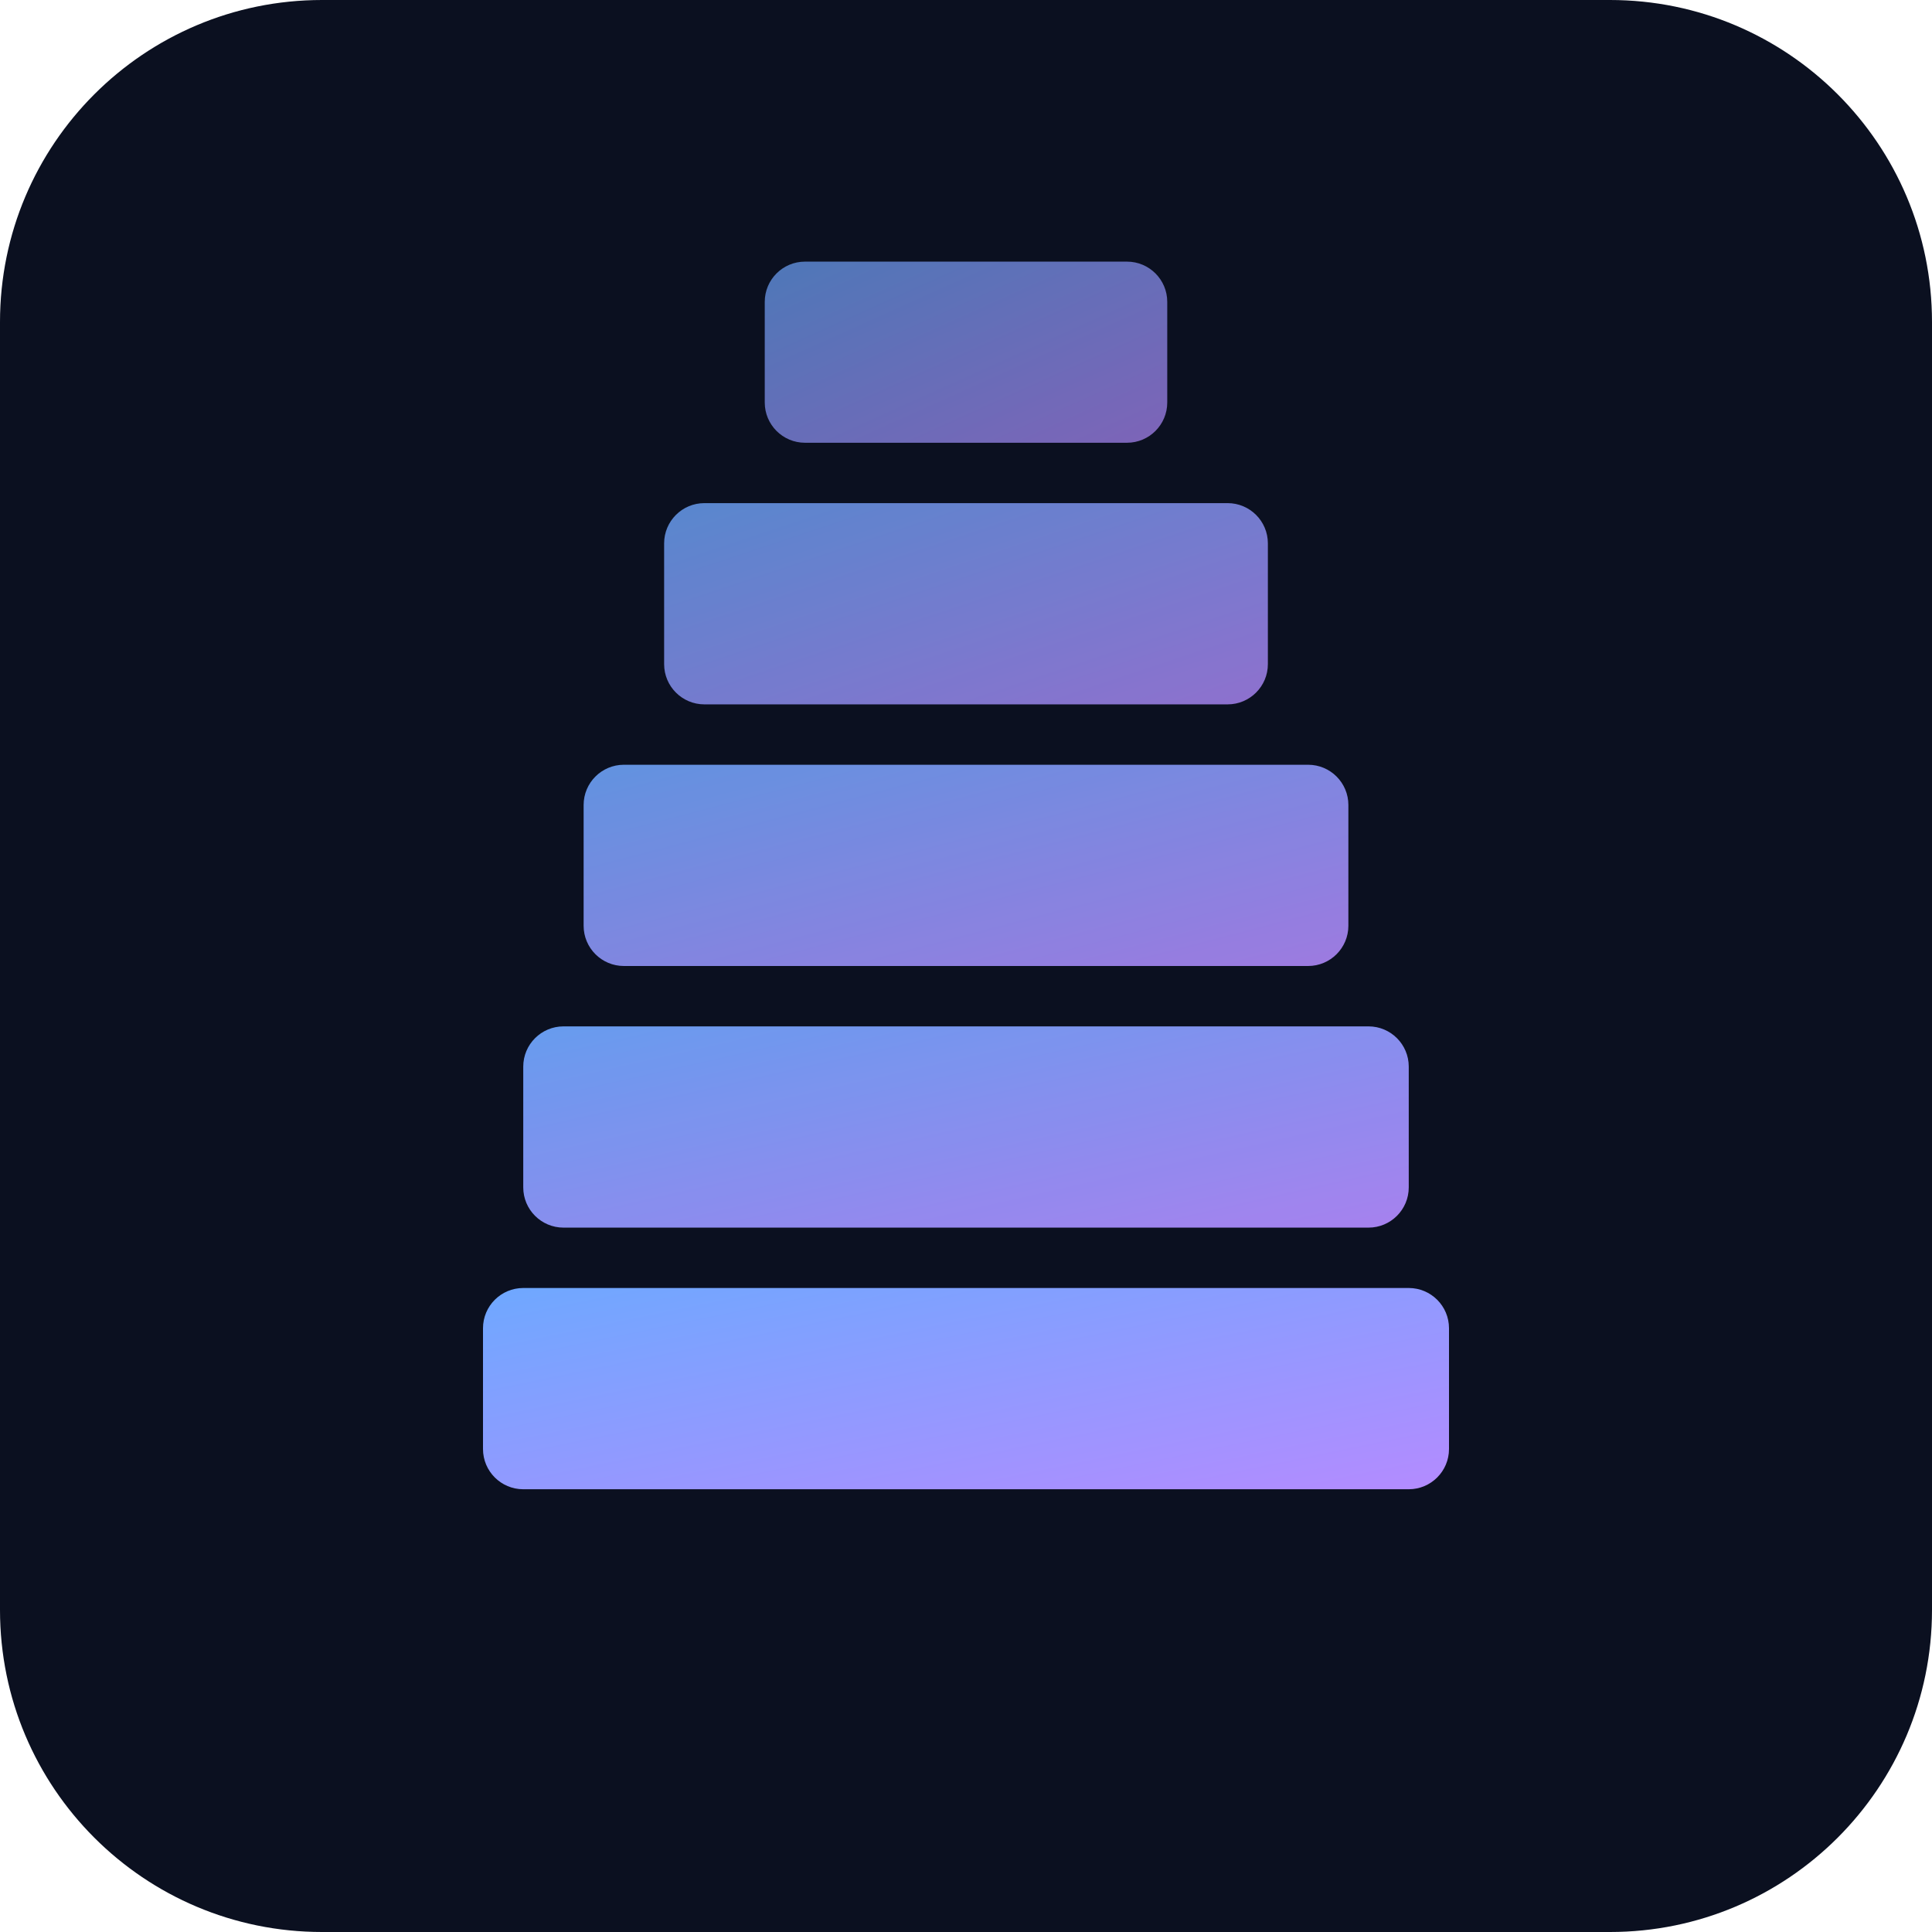
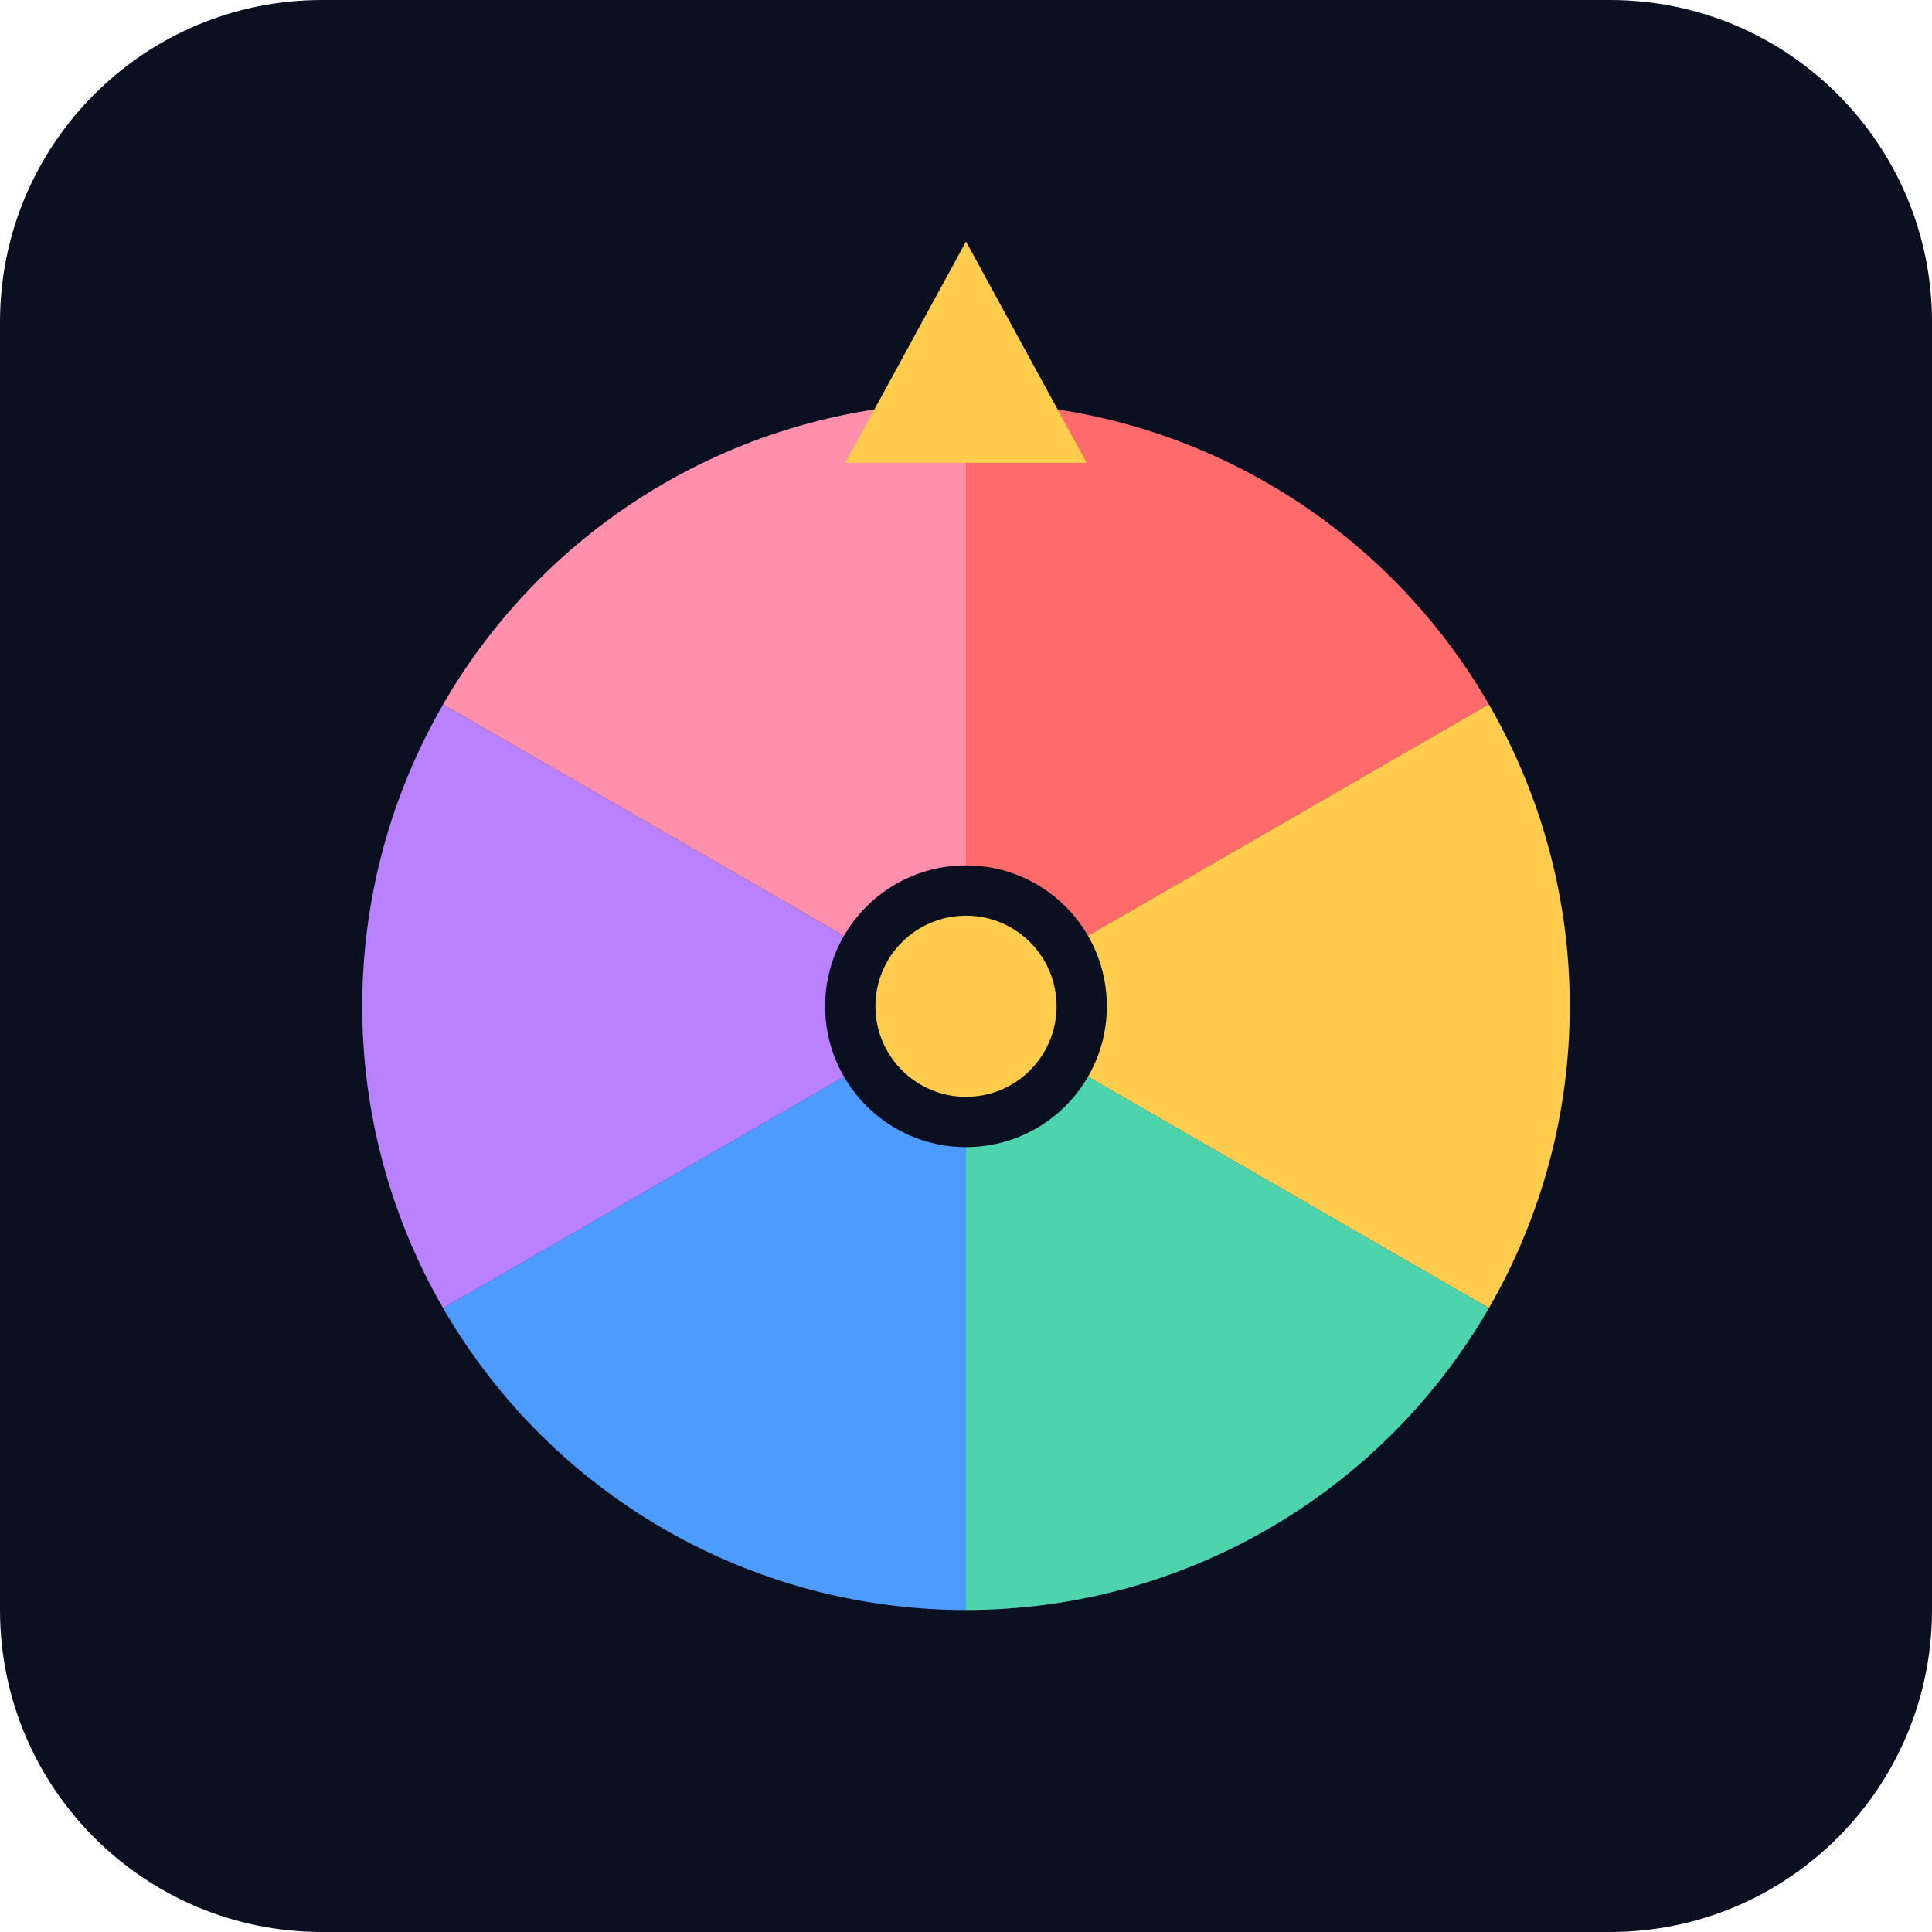
<svg xmlns="http://www.w3.org/2000/svg" viewBox="0 0 192 192" width="192" height="192">
-   <defs>
-     <linearGradient id="g" x1="0" y1="0" x2="1" y2="1">
-       <stop offset="0" stop-color="#6ea8ff" />
-       <stop offset="1" stop-color="#b48bff" />
-     </linearGradient>
-   </defs>
  <rect width="192" height="192" rx="32" fill="#0b1020" />
-   <g fill="url(#g)">
-     <rect x="48" y="128" width="96" height="20" rx="4" />
-     <rect x="52" y="102" width="88" height="20" rx="4" opacity="0.92" />
-     <rect x="58" y="76" width="76" height="20" rx="4" opacity="0.86" />
-     <rect x="66" y="50" width="60" height="20" rx="4" opacity="0.78" />
-     <rect x="76" y="26" width="40" height="18" rx="4" opacity="0.68" />
+   <g transform="translate(96 100)">
+     <circle r="60" fill="#232e52" />
+     <g>
+       <path d="M0 0 L0 -60 A60 60 0 0 1 51.96 -30 Z" fill="#ff6b6b" />
+       <path d="M0 0 L51.96 -30 A60 60 0 0 1 51.96 30 Z" fill="#ffcc4d" />
+       <path d="M0 0 L51.96 30 A60 60 0 0 1 0 60 Z" fill="#4dd4ac" />
+       <path d="M0 0 L0 60 A60 60 0 0 1 -51.96 30 Z" fill="#4d9bff" />
+       <path d="M0 0 L-51.96 30 A60 60 0 0 1 -51.96 -30 Z" fill="#b980ff" />
+       <path d="M0 0 L-51.96 -30 A60 60 0 0 1 0 -60 Z" fill="#ff8fab" />
+     </g>
+     <circle r="14" fill="#0b1020" />
+     <circle r="9" fill="#ffcc4d" />
  </g>
+   <path d="M96 24 L108 46 L84 46 Z" fill="#ffcc4d" />
</svg>
